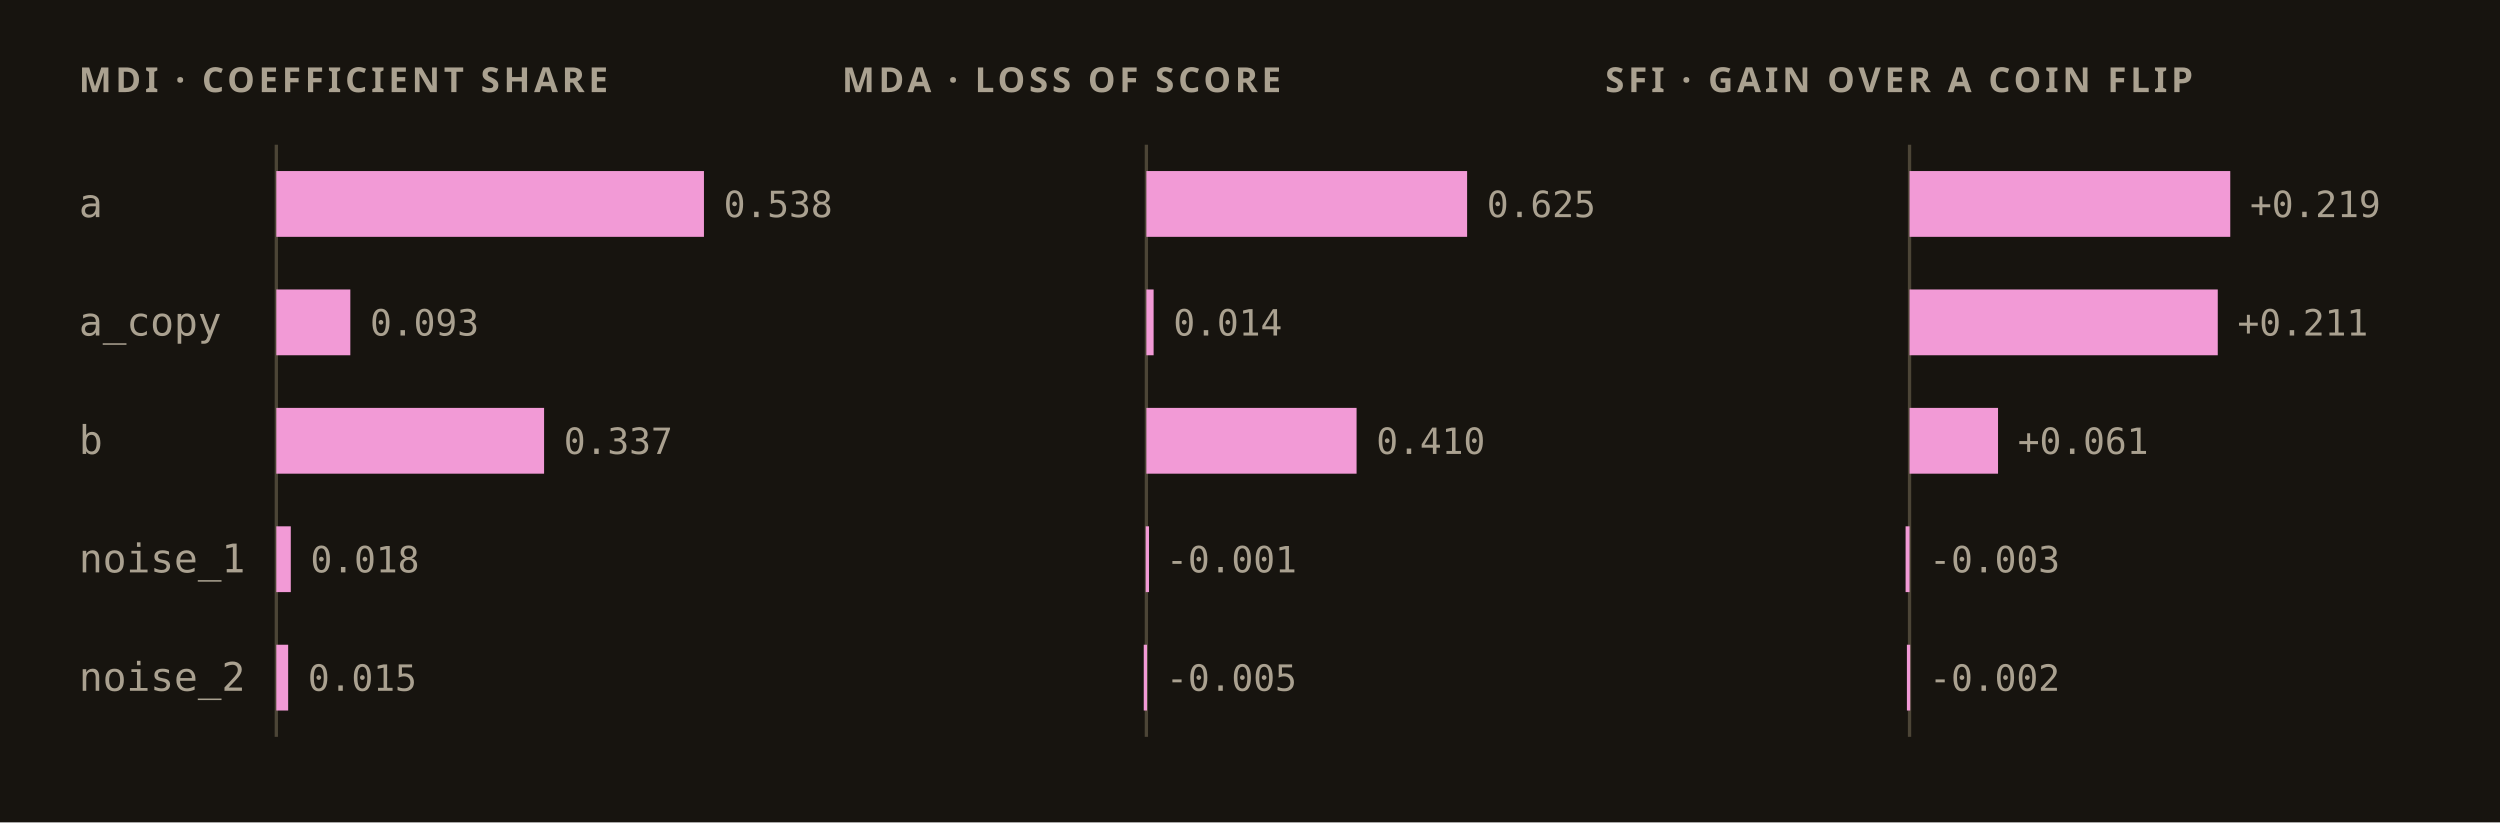
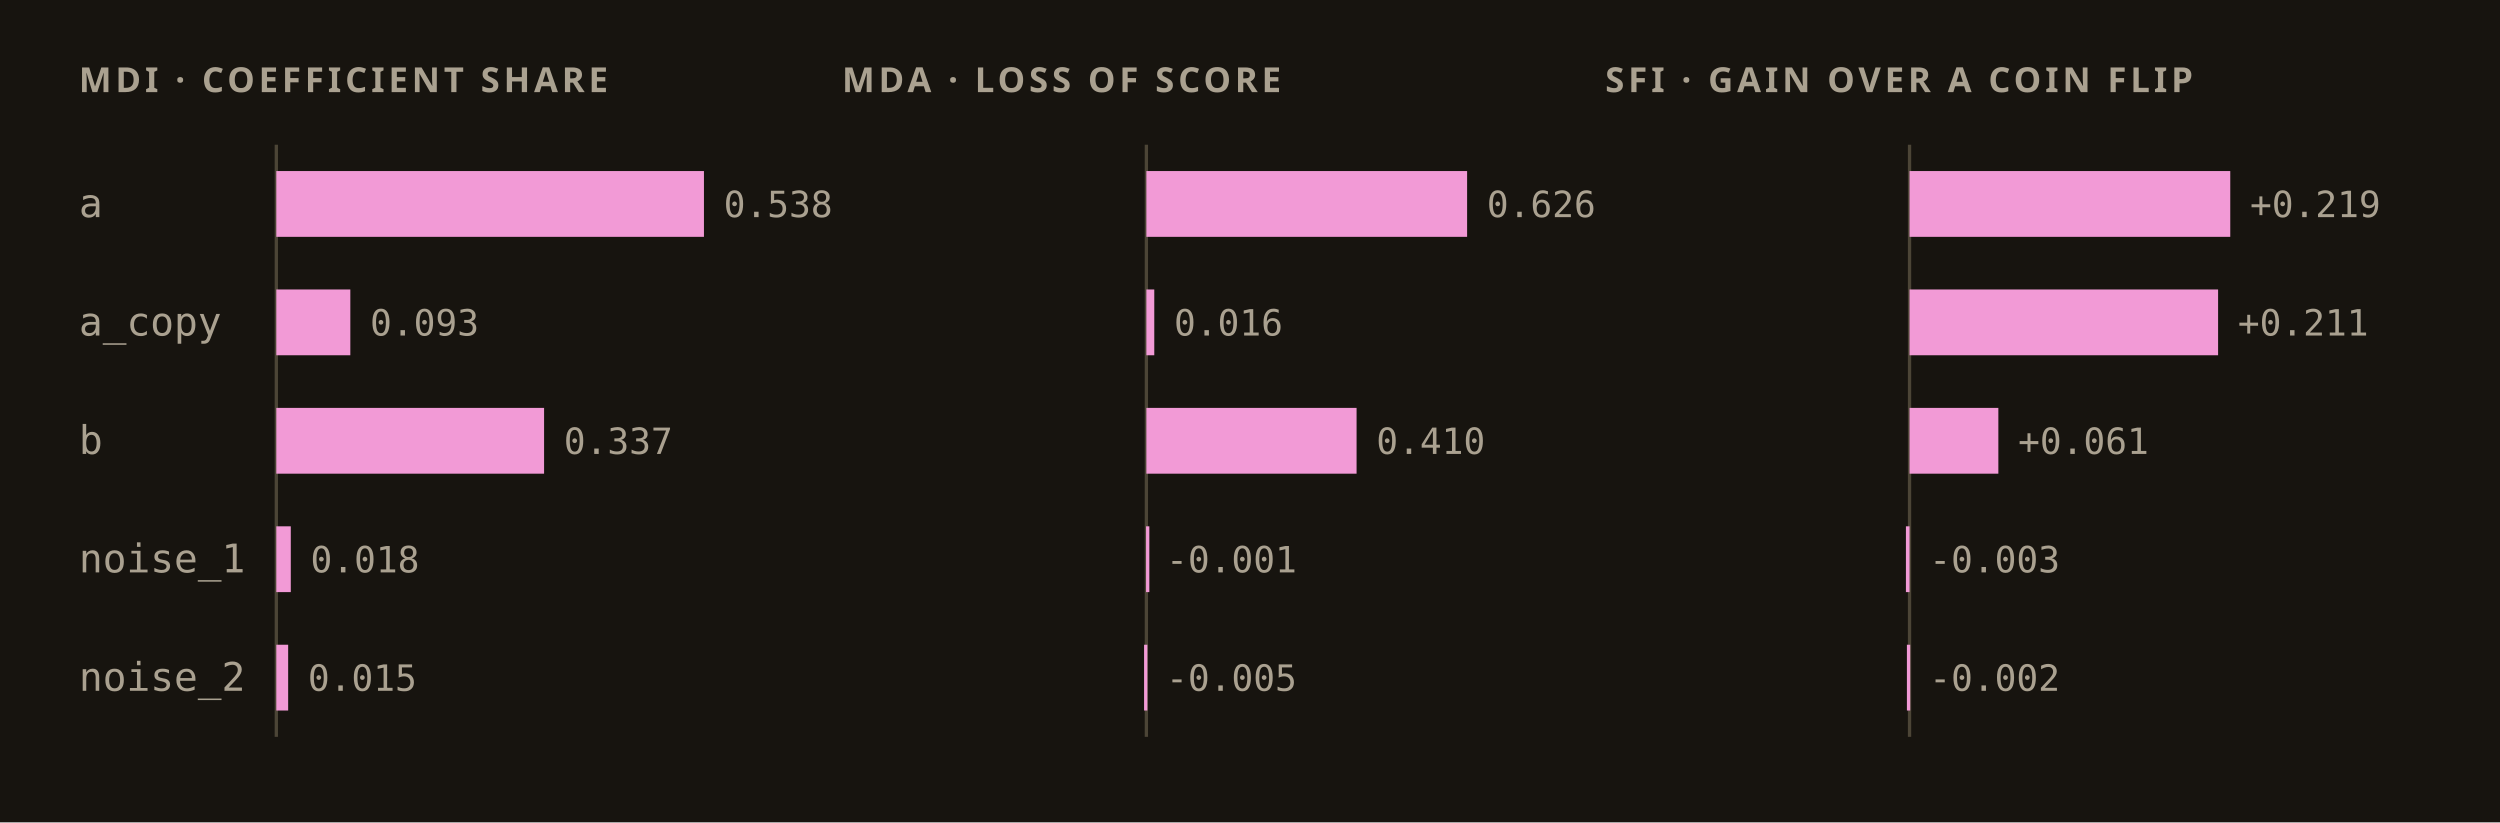
<svg xmlns="http://www.w3.org/2000/svg" viewBox="0 0 760 250" role="img" aria-label="Importance of five features under three methods">
  <rect width="760" height="250" fill="#17140f" />
  <text x="24" y="28" fill="#aaa190" font-family="'IBM Plex Sans', system-ui, sans-serif" font-size="10.5" font-weight="600" letter-spacing="1.2">MDI · COEFFICIENT SHARE</text>
  <line x1="84" y1="44" x2="84" y2="224" stroke="#4c4536" stroke-width="1.0" />
  <text x="24" y="66" fill="#aaa190" font-family="'IBM Plex Mono', ui-monospace, monospace" font-size="12" font-weight="400" text-anchor="start">a</text>
  <rect x="84" y="52" width="130.0" height="20" fill="#f29ad6" fill-opacity="1.0" />
  <text x="220.0" y="66" fill="#aaa190" font-family="'IBM Plex Mono', ui-monospace, monospace" font-size="11" font-weight="400" text-anchor="start">0.538</text>
  <text x="24" y="102" fill="#aaa190" font-family="'IBM Plex Mono', ui-monospace, monospace" font-size="12" font-weight="400" text-anchor="start">a_copy</text>
  <rect x="84" y="88" width="22.5" height="20" fill="#f29ad6" fill-opacity="1.0" />
  <text x="112.5" y="102" fill="#aaa190" font-family="'IBM Plex Mono', ui-monospace, monospace" font-size="11" font-weight="400" text-anchor="start">0.093</text>
  <text x="24" y="138" fill="#aaa190" font-family="'IBM Plex Mono', ui-monospace, monospace" font-size="12" font-weight="400" text-anchor="start">b</text>
  <rect x="84" y="124" width="81.4" height="20" fill="#f29ad6" fill-opacity="1.0" />
  <text x="171.4" y="138" fill="#aaa190" font-family="'IBM Plex Mono', ui-monospace, monospace" font-size="11" font-weight="400" text-anchor="start">0.337</text>
  <text x="24" y="174" fill="#aaa190" font-family="'IBM Plex Mono', ui-monospace, monospace" font-size="12" font-weight="400" text-anchor="start">noise_1</text>
  <rect x="84" y="160" width="4.4" height="20" fill="#f29ad6" fill-opacity="1.0" />
  <text x="94.4" y="174" fill="#aaa190" font-family="'IBM Plex Mono', ui-monospace, monospace" font-size="11" font-weight="400" text-anchor="start">0.018</text>
  <text x="24" y="210" fill="#aaa190" font-family="'IBM Plex Mono', ui-monospace, monospace" font-size="12" font-weight="400" text-anchor="start">noise_2</text>
  <rect x="84" y="196" width="3.6" height="20" fill="#f29ad6" fill-opacity="1.0" />
  <text x="93.6" y="210" fill="#aaa190" font-family="'IBM Plex Mono', ui-monospace, monospace" font-size="11" font-weight="400" text-anchor="start">0.015</text>
  <text x="256" y="28" fill="#aaa190" font-family="'IBM Plex Sans', system-ui, sans-serif" font-size="10.5" font-weight="600" letter-spacing="1.2">MDA · LOSS OF SCORE</text>
  <line x1="348.5" y1="44" x2="348.5" y2="224" stroke="#4c4536" stroke-width="1.0" />
  <rect x="348.5" y="52" width="97.5" height="20" fill="#f29ad6" fill-opacity="1.0" />
-   <text x="452.0" y="66" fill="#aaa190" font-family="'IBM Plex Mono', ui-monospace, monospace" font-size="11" font-weight="400" text-anchor="start">0.625</text>
-   <rect x="348.5" y="88" width="2.2" height="20" fill="#f29ad6" fill-opacity="1.0" />
-   <text x="356.7" y="102" fill="#aaa190" font-family="'IBM Plex Mono', ui-monospace, monospace" font-size="11" font-weight="400" text-anchor="start">0.014</text>
+   <text x="452.0" y="66" fill="#aaa190" font-family="'IBM Plex Mono', ui-monospace, monospace" font-size="11" font-weight="400" text-anchor="start">0.626</text>
+   <rect x="348.5" y="88" width="2.4" height="20" fill="#f29ad6" fill-opacity="1.0" />
+   <text x="356.9" y="102" fill="#aaa190" font-family="'IBM Plex Mono', ui-monospace, monospace" font-size="11" font-weight="400" text-anchor="start">0.016</text>
  <rect x="348.5" y="124" width="63.9" height="20" fill="#f29ad6" fill-opacity="1.0" />
  <text x="418.4" y="138" fill="#aaa190" font-family="'IBM Plex Mono', ui-monospace, monospace" font-size="11" font-weight="400" text-anchor="start">0.410</text>
-   <rect x="348.3" y="160" width="1.0" height="20" fill="#f29ad6" fill-opacity="1.0" />
+   <rect x="348.4" y="160" width="1.0" height="20" fill="#f29ad6" fill-opacity="1.0" />
  <text x="354.5" y="174" fill="#aaa190" font-family="'IBM Plex Mono', ui-monospace, monospace" font-size="11" font-weight="400" text-anchor="start">-0.001</text>
-   <rect x="347.7" y="196" width="1.0" height="20" fill="#f29ad6" fill-opacity="1.0" />
+   <rect x="347.8" y="196" width="1.0" height="20" fill="#f29ad6" fill-opacity="1.0" />
  <text x="354.5" y="210" fill="#aaa190" font-family="'IBM Plex Mono', ui-monospace, monospace" font-size="11" font-weight="400" text-anchor="start">-0.005</text>
  <text x="488" y="28" fill="#aaa190" font-family="'IBM Plex Sans', system-ui, sans-serif" font-size="10.5" font-weight="600" letter-spacing="1.2">SFI · GAIN OVER A COIN FLIP</text>
  <line x1="580.5" y1="44" x2="580.5" y2="224" stroke="#4c4536" stroke-width="1.0" />
  <rect x="580.5" y="52" width="97.5" height="20" fill="#f29ad6" fill-opacity="1.0" />
  <text x="684.0" y="66" fill="#aaa190" font-family="'IBM Plex Mono', ui-monospace, monospace" font-size="11" font-weight="400" text-anchor="start">+0.219</text>
-   <rect x="580.5" y="88" width="93.7" height="20" fill="#f29ad6" fill-opacity="1.0" />
-   <text x="680.2" y="102" fill="#aaa190" font-family="'IBM Plex Mono', ui-monospace, monospace" font-size="11" font-weight="400" text-anchor="start">+0.211</text>
-   <rect x="580.5" y="124" width="26.9" height="20" fill="#f29ad6" fill-opacity="1.0" />
-   <text x="613.4" y="138" fill="#aaa190" font-family="'IBM Plex Mono', ui-monospace, monospace" font-size="11" font-weight="400" text-anchor="start">+0.061</text>
-   <rect x="579.3" y="160" width="1.2" height="20" fill="#f29ad6" fill-opacity="1.0" />
+   <rect x="580.5" y="88" width="93.8" height="20" fill="#f29ad6" fill-opacity="1.0" />
+   <text x="680.3" y="102" fill="#aaa190" font-family="'IBM Plex Mono', ui-monospace, monospace" font-size="11" font-weight="400" text-anchor="start">+0.211</text>
+   <rect x="580.5" y="124" width="27.0" height="20" fill="#f29ad6" fill-opacity="1.0" />
+   <text x="613.5" y="138" fill="#aaa190" font-family="'IBM Plex Mono', ui-monospace, monospace" font-size="11" font-weight="400" text-anchor="start">+0.061</text>
+   <rect x="579.4" y="160" width="1.1" height="20" fill="#f29ad6" fill-opacity="1.0" />
  <text x="586.5" y="174" fill="#aaa190" font-family="'IBM Plex Mono', ui-monospace, monospace" font-size="11" font-weight="400" text-anchor="start">-0.003</text>
  <rect x="579.7" y="196" width="1.0" height="20" fill="#f29ad6" fill-opacity="1.0" />
  <text x="586.5" y="210" fill="#aaa190" font-family="'IBM Plex Mono', ui-monospace, monospace" font-size="11" font-weight="400" text-anchor="start">-0.002</text>
</svg>
